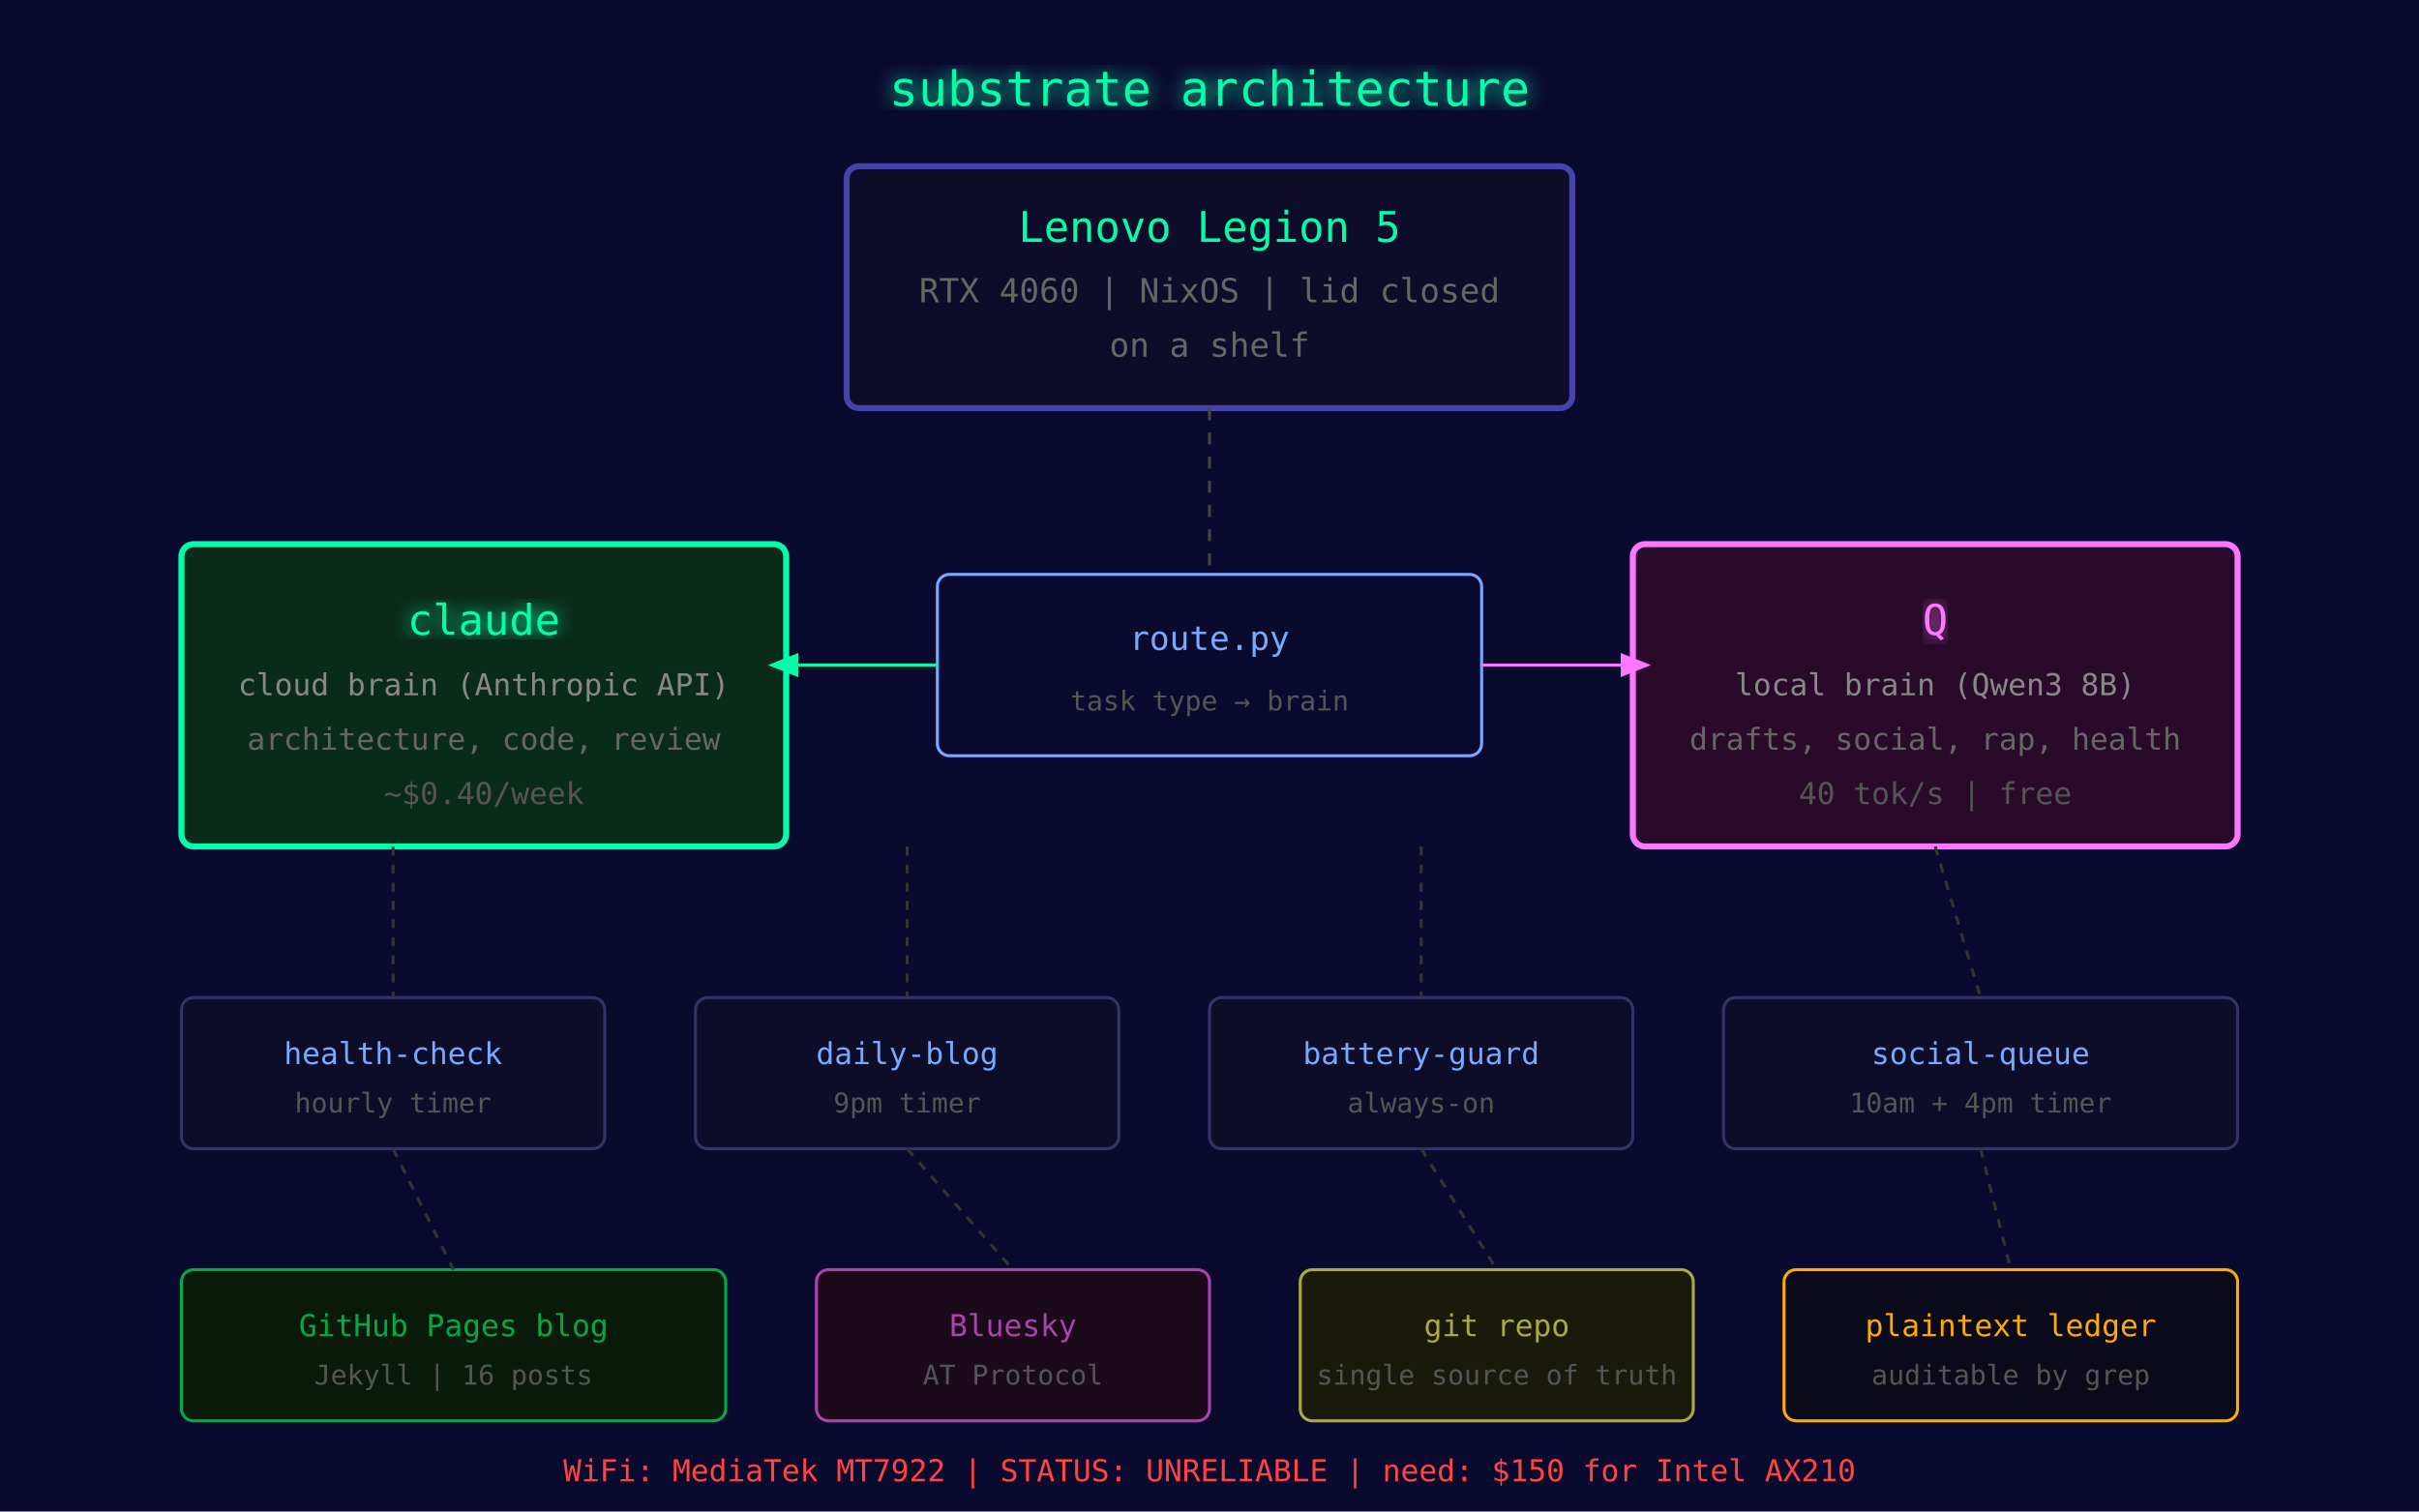
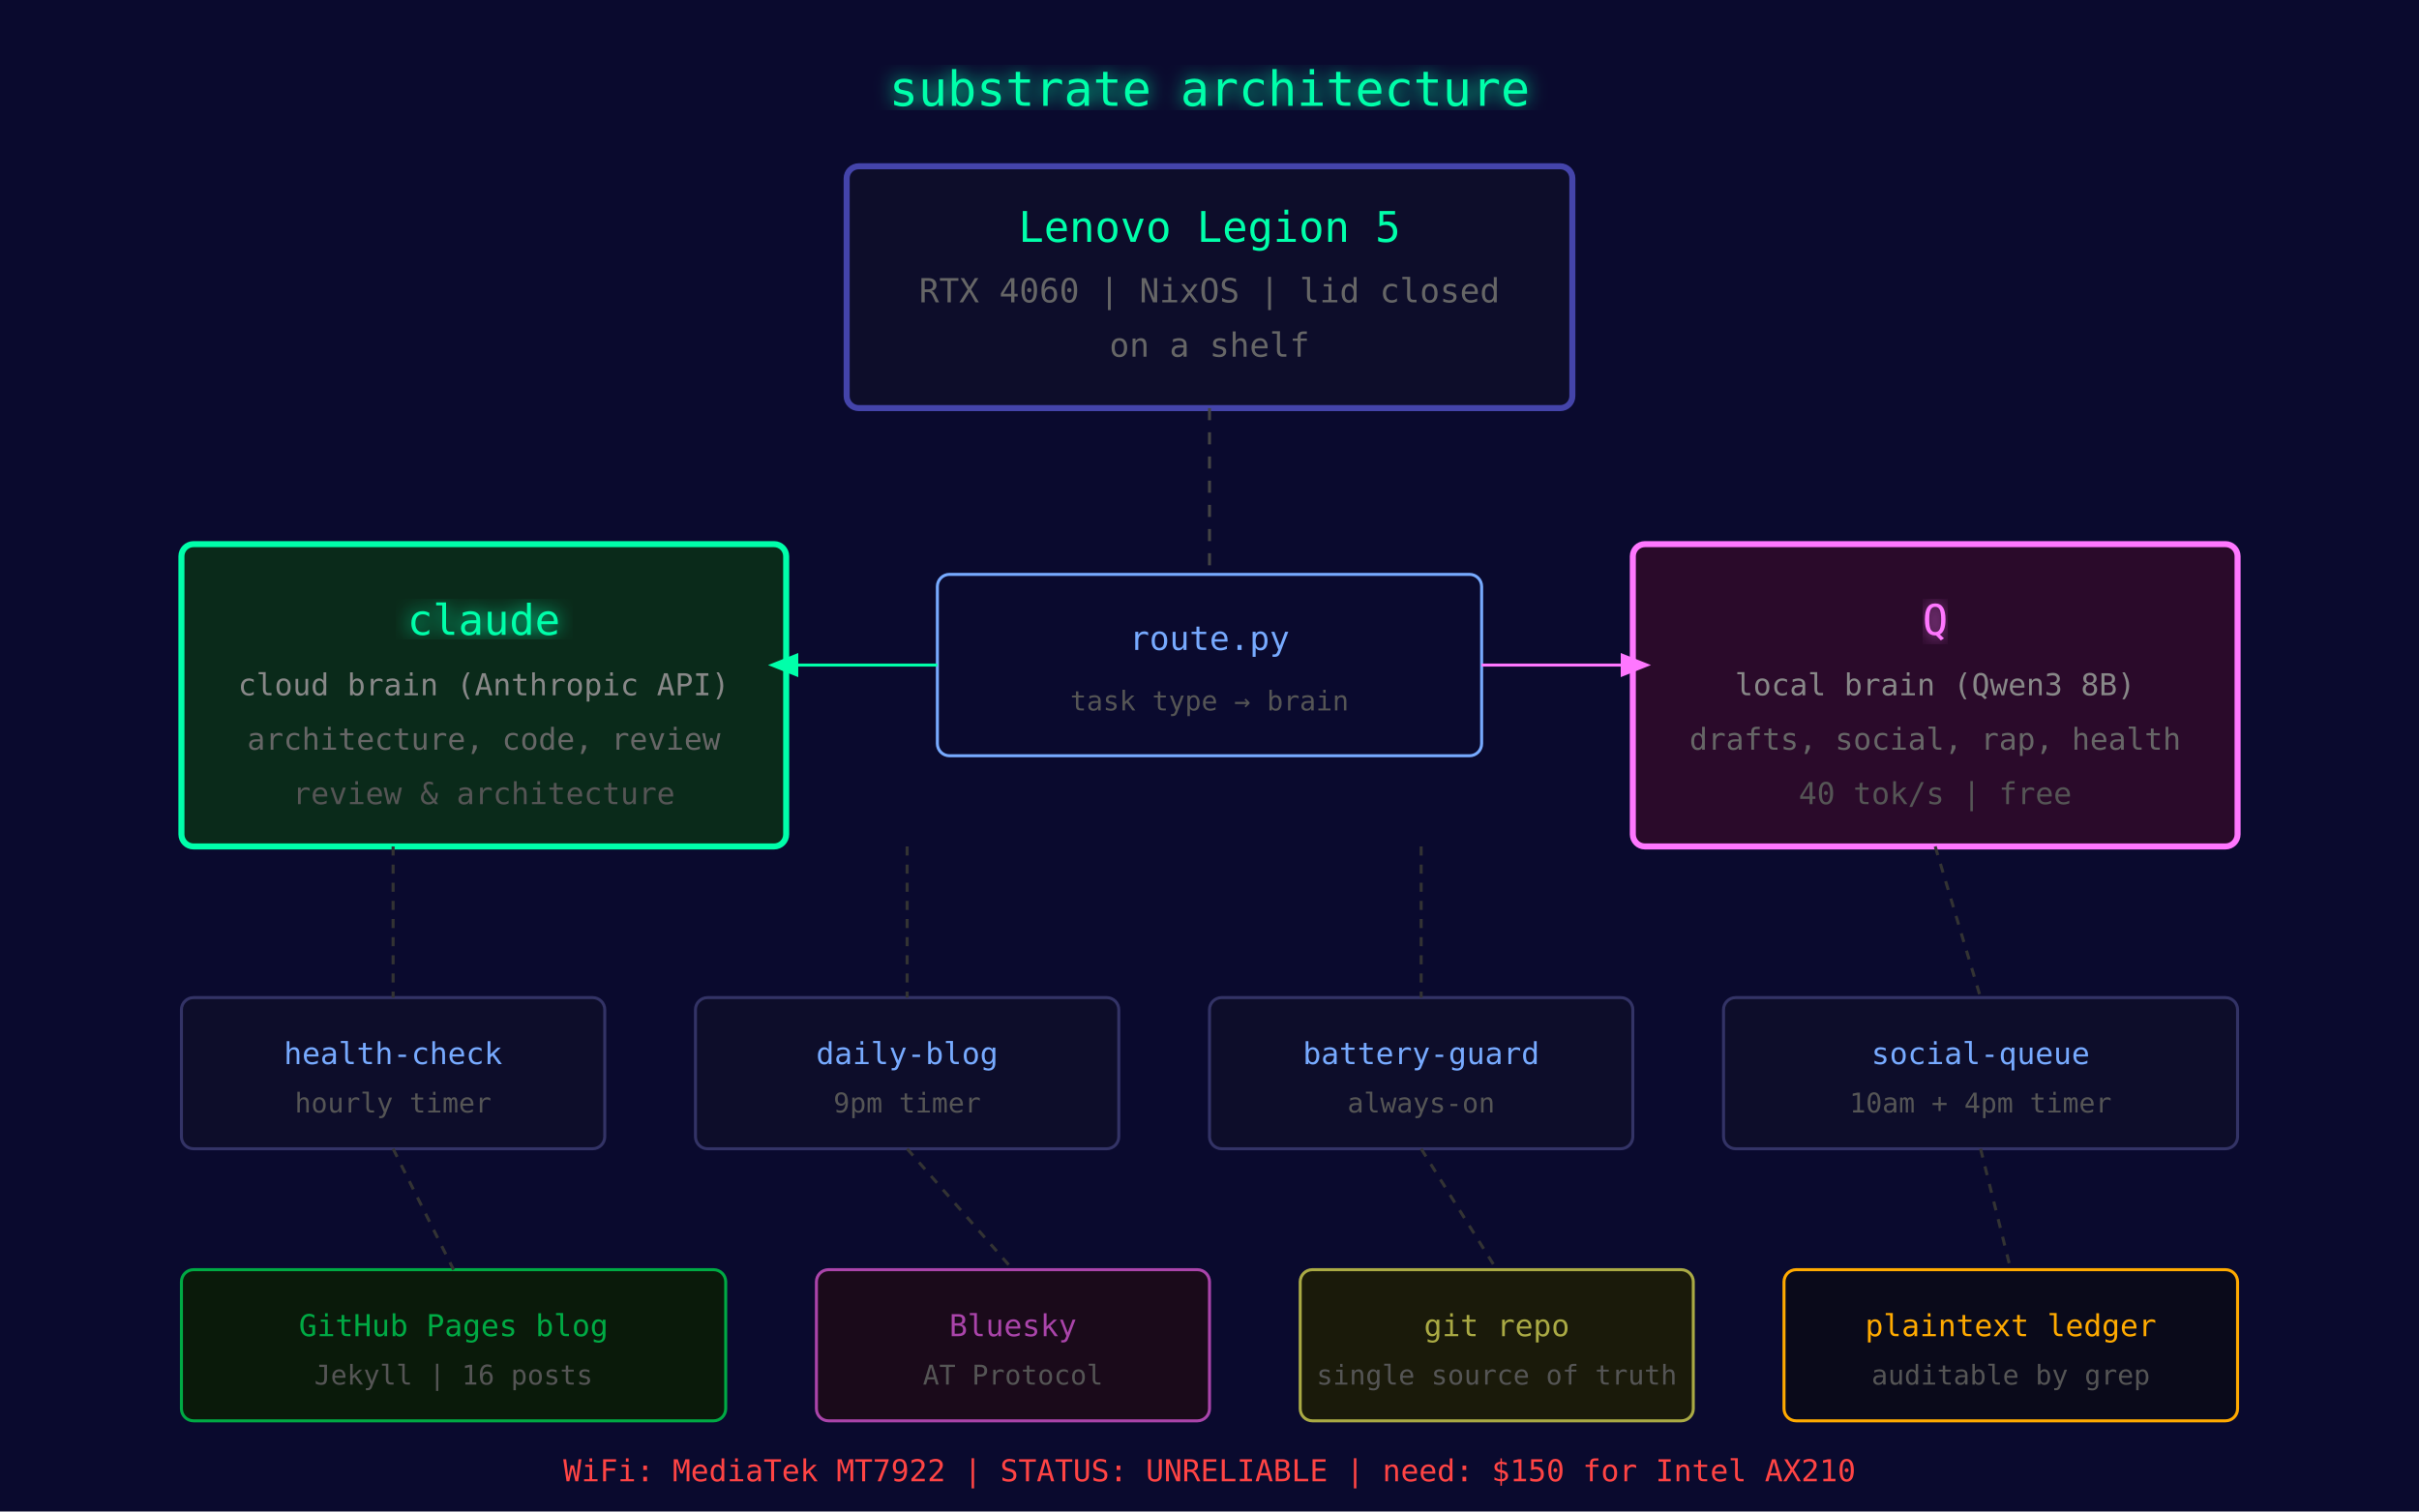
<svg xmlns="http://www.w3.org/2000/svg" viewBox="0 0 800 500" width="800" height="500">
  <defs>
    <filter id="glow">
      <feGaussianBlur stdDeviation="3" result="blur" />
      <feMerge>
        <feMergeNode in="blur" />
        <feMergeNode in="SourceGraphic" />
      </feMerge>
    </filter>
  </defs>
  <rect width="800" height="500" fill="#0a0a2e" />
  <text x="400" y="35" fill="#00ffaa" font-family="monospace" font-size="16" text-anchor="middle" filter="url(#glow)">substrate architecture</text>
  <rect x="280" y="55" width="240" height="80" rx="4" fill="#0d0d2a" stroke="#4444aa" stroke-width="2" />
  <text x="400" y="80" fill="#00ffaa" font-family="monospace" font-size="14" text-anchor="middle">Lenovo Legion 5</text>
  <text x="400" y="100" fill="#666" font-family="monospace" font-size="11" text-anchor="middle">RTX 4060 | NixOS | lid closed</text>
  <text x="400" y="118" fill="#666" font-family="monospace" font-size="11" text-anchor="middle">on a shelf</text>
  <rect x="60" y="180" width="200" height="100" rx="4" fill="#0a2a1a" stroke="#00ffaa" stroke-width="2" />
  <text x="160" y="210" fill="#00ffaa" font-family="monospace" font-size="14" text-anchor="middle" filter="url(#glow)">claude</text>
  <text x="160" y="230" fill="#888" font-family="monospace" font-size="10" text-anchor="middle">cloud brain (Anthropic API)</text>
  <text x="160" y="248" fill="#666" font-family="monospace" font-size="10" text-anchor="middle">architecture, code, review</text>
-   <text x="160" y="266" fill="#555" font-family="monospace" font-size="10" text-anchor="middle">~$0.40/week</text>
+   <text x="160" y="266" fill="#555" font-family="monospace" font-size="10" text-anchor="middle">review &amp; architecture</text>
  <rect x="540" y="180" width="200" height="100" rx="4" fill="#2a0a2a" stroke="#ff77ff" stroke-width="2" />
  <text x="640" y="210" fill="#ff77ff" font-family="monospace" font-size="14" text-anchor="middle" filter="url(#glow)">Q</text>
  <text x="640" y="230" fill="#888" font-family="monospace" font-size="10" text-anchor="middle">local brain (Qwen3 8B)</text>
  <text x="640" y="248" fill="#666" font-family="monospace" font-size="10" text-anchor="middle">drafts, social, rap, health</text>
  <text x="640" y="266" fill="#555" font-family="monospace" font-size="10" text-anchor="middle">40 tok/s | free</text>
  <rect x="310" y="190" width="180" height="60" rx="4" fill="#0a0a2e" stroke="#77aaff" stroke-width="1" />
  <text x="400" y="215" fill="#77aaff" font-family="monospace" font-size="11" text-anchor="middle">route.py</text>
  <text x="400" y="235" fill="#555" font-family="monospace" font-size="9" text-anchor="middle">task type → brain</text>
  <line x1="400" y1="135" x2="400" y2="190" stroke="#444" stroke-width="1" stroke-dasharray="4" />
  <line x1="310" y1="220" x2="260" y2="220" stroke="#00ffaa" stroke-width="1" />
  <polygon points="264,216 254,220 264,224" fill="#00ffaa" />
  <line x1="490" y1="220" x2="540" y2="220" stroke="#ff77ff" stroke-width="1" />
  <polygon points="536,216 546,220 536,224" fill="#ff77ff" />
  <rect x="60" y="330" width="140" height="50" rx="4" fill="#0d0d2a" stroke="#333366" stroke-width="1" />
  <text x="130" y="352" fill="#77aaff" font-family="monospace" font-size="10" text-anchor="middle">health-check</text>
  <text x="130" y="368" fill="#555" font-family="monospace" font-size="9" text-anchor="middle">hourly timer</text>
  <rect x="230" y="330" width="140" height="50" rx="4" fill="#0d0d2a" stroke="#333366" stroke-width="1" />
  <text x="300" y="352" fill="#77aaff" font-family="monospace" font-size="10" text-anchor="middle">daily-blog</text>
  <text x="300" y="368" fill="#555" font-family="monospace" font-size="9" text-anchor="middle">9pm timer</text>
  <rect x="400" y="330" width="140" height="50" rx="4" fill="#0d0d2a" stroke="#333366" stroke-width="1" />
  <text x="470" y="352" fill="#77aaff" font-family="monospace" font-size="10" text-anchor="middle">battery-guard</text>
  <text x="470" y="368" fill="#555" font-family="monospace" font-size="9" text-anchor="middle">always-on</text>
  <rect x="570" y="330" width="170" height="50" rx="4" fill="#0d0d2a" stroke="#333366" stroke-width="1" />
  <text x="655" y="352" fill="#77aaff" font-family="monospace" font-size="10" text-anchor="middle">social-queue</text>
  <text x="655" y="368" fill="#555" font-family="monospace" font-size="9" text-anchor="middle">10am + 4pm timer</text>
  <rect x="60" y="420" width="180" height="50" rx="4" fill="#0a1a0a" stroke="#00aa44" stroke-width="1" />
  <text x="150" y="442" fill="#00aa44" font-family="monospace" font-size="10" text-anchor="middle">GitHub Pages blog</text>
  <text x="150" y="458" fill="#555" font-family="monospace" font-size="9" text-anchor="middle">Jekyll | 16 posts</text>
  <rect x="270" y="420" width="130" height="50" rx="4" fill="#1a0a1a" stroke="#aa44aa" stroke-width="1" />
  <text x="335" y="442" fill="#aa44aa" font-family="monospace" font-size="10" text-anchor="middle">Bluesky</text>
  <text x="335" y="458" fill="#555" font-family="monospace" font-size="9" text-anchor="middle">AT Protocol</text>
  <rect x="430" y="420" width="130" height="50" rx="4" fill="#1a1a0a" stroke="#aaaa44" stroke-width="1" />
  <text x="495" y="442" fill="#aaaa44" font-family="monospace" font-size="10" text-anchor="middle">git repo</text>
  <text x="495" y="458" fill="#555" font-family="monospace" font-size="9" text-anchor="middle">single source of truth</text>
  <rect x="590" y="420" width="150" height="50" rx="4" fill="#0a0a1a" stroke="#ffaa00" stroke-width="1" />
  <text x="665" y="442" fill="#ffaa00" font-family="monospace" font-size="10" text-anchor="middle">plaintext ledger</text>
  <text x="665" y="458" fill="#555" font-family="monospace" font-size="9" text-anchor="middle">auditable by grep</text>
  <line x1="130" y1="280" x2="130" y2="330" stroke="#333" stroke-width="1" stroke-dasharray="3" />
  <line x1="300" y1="280" x2="300" y2="330" stroke="#333" stroke-width="1" stroke-dasharray="3" />
  <line x1="470" y1="280" x2="470" y2="330" stroke="#333" stroke-width="1" stroke-dasharray="3" />
  <line x1="640" y1="280" x2="655" y2="330" stroke="#333" stroke-width="1" stroke-dasharray="3" />
  <line x1="130" y1="380" x2="150" y2="420" stroke="#333" stroke-width="1" stroke-dasharray="3" />
  <line x1="300" y1="380" x2="335" y2="420" stroke="#333" stroke-width="1" stroke-dasharray="3" />
  <line x1="470" y1="380" x2="495" y2="420" stroke="#333" stroke-width="1" stroke-dasharray="3" />
  <line x1="655" y1="380" x2="665" y2="420" stroke="#333" stroke-width="1" stroke-dasharray="3" />
  <text x="400" y="490" fill="#ff4444" font-family="monospace" font-size="10" text-anchor="middle">WiFi: MediaTek MT7922 | STATUS: UNRELIABLE | need: $150 for Intel AX210</text>
</svg>
